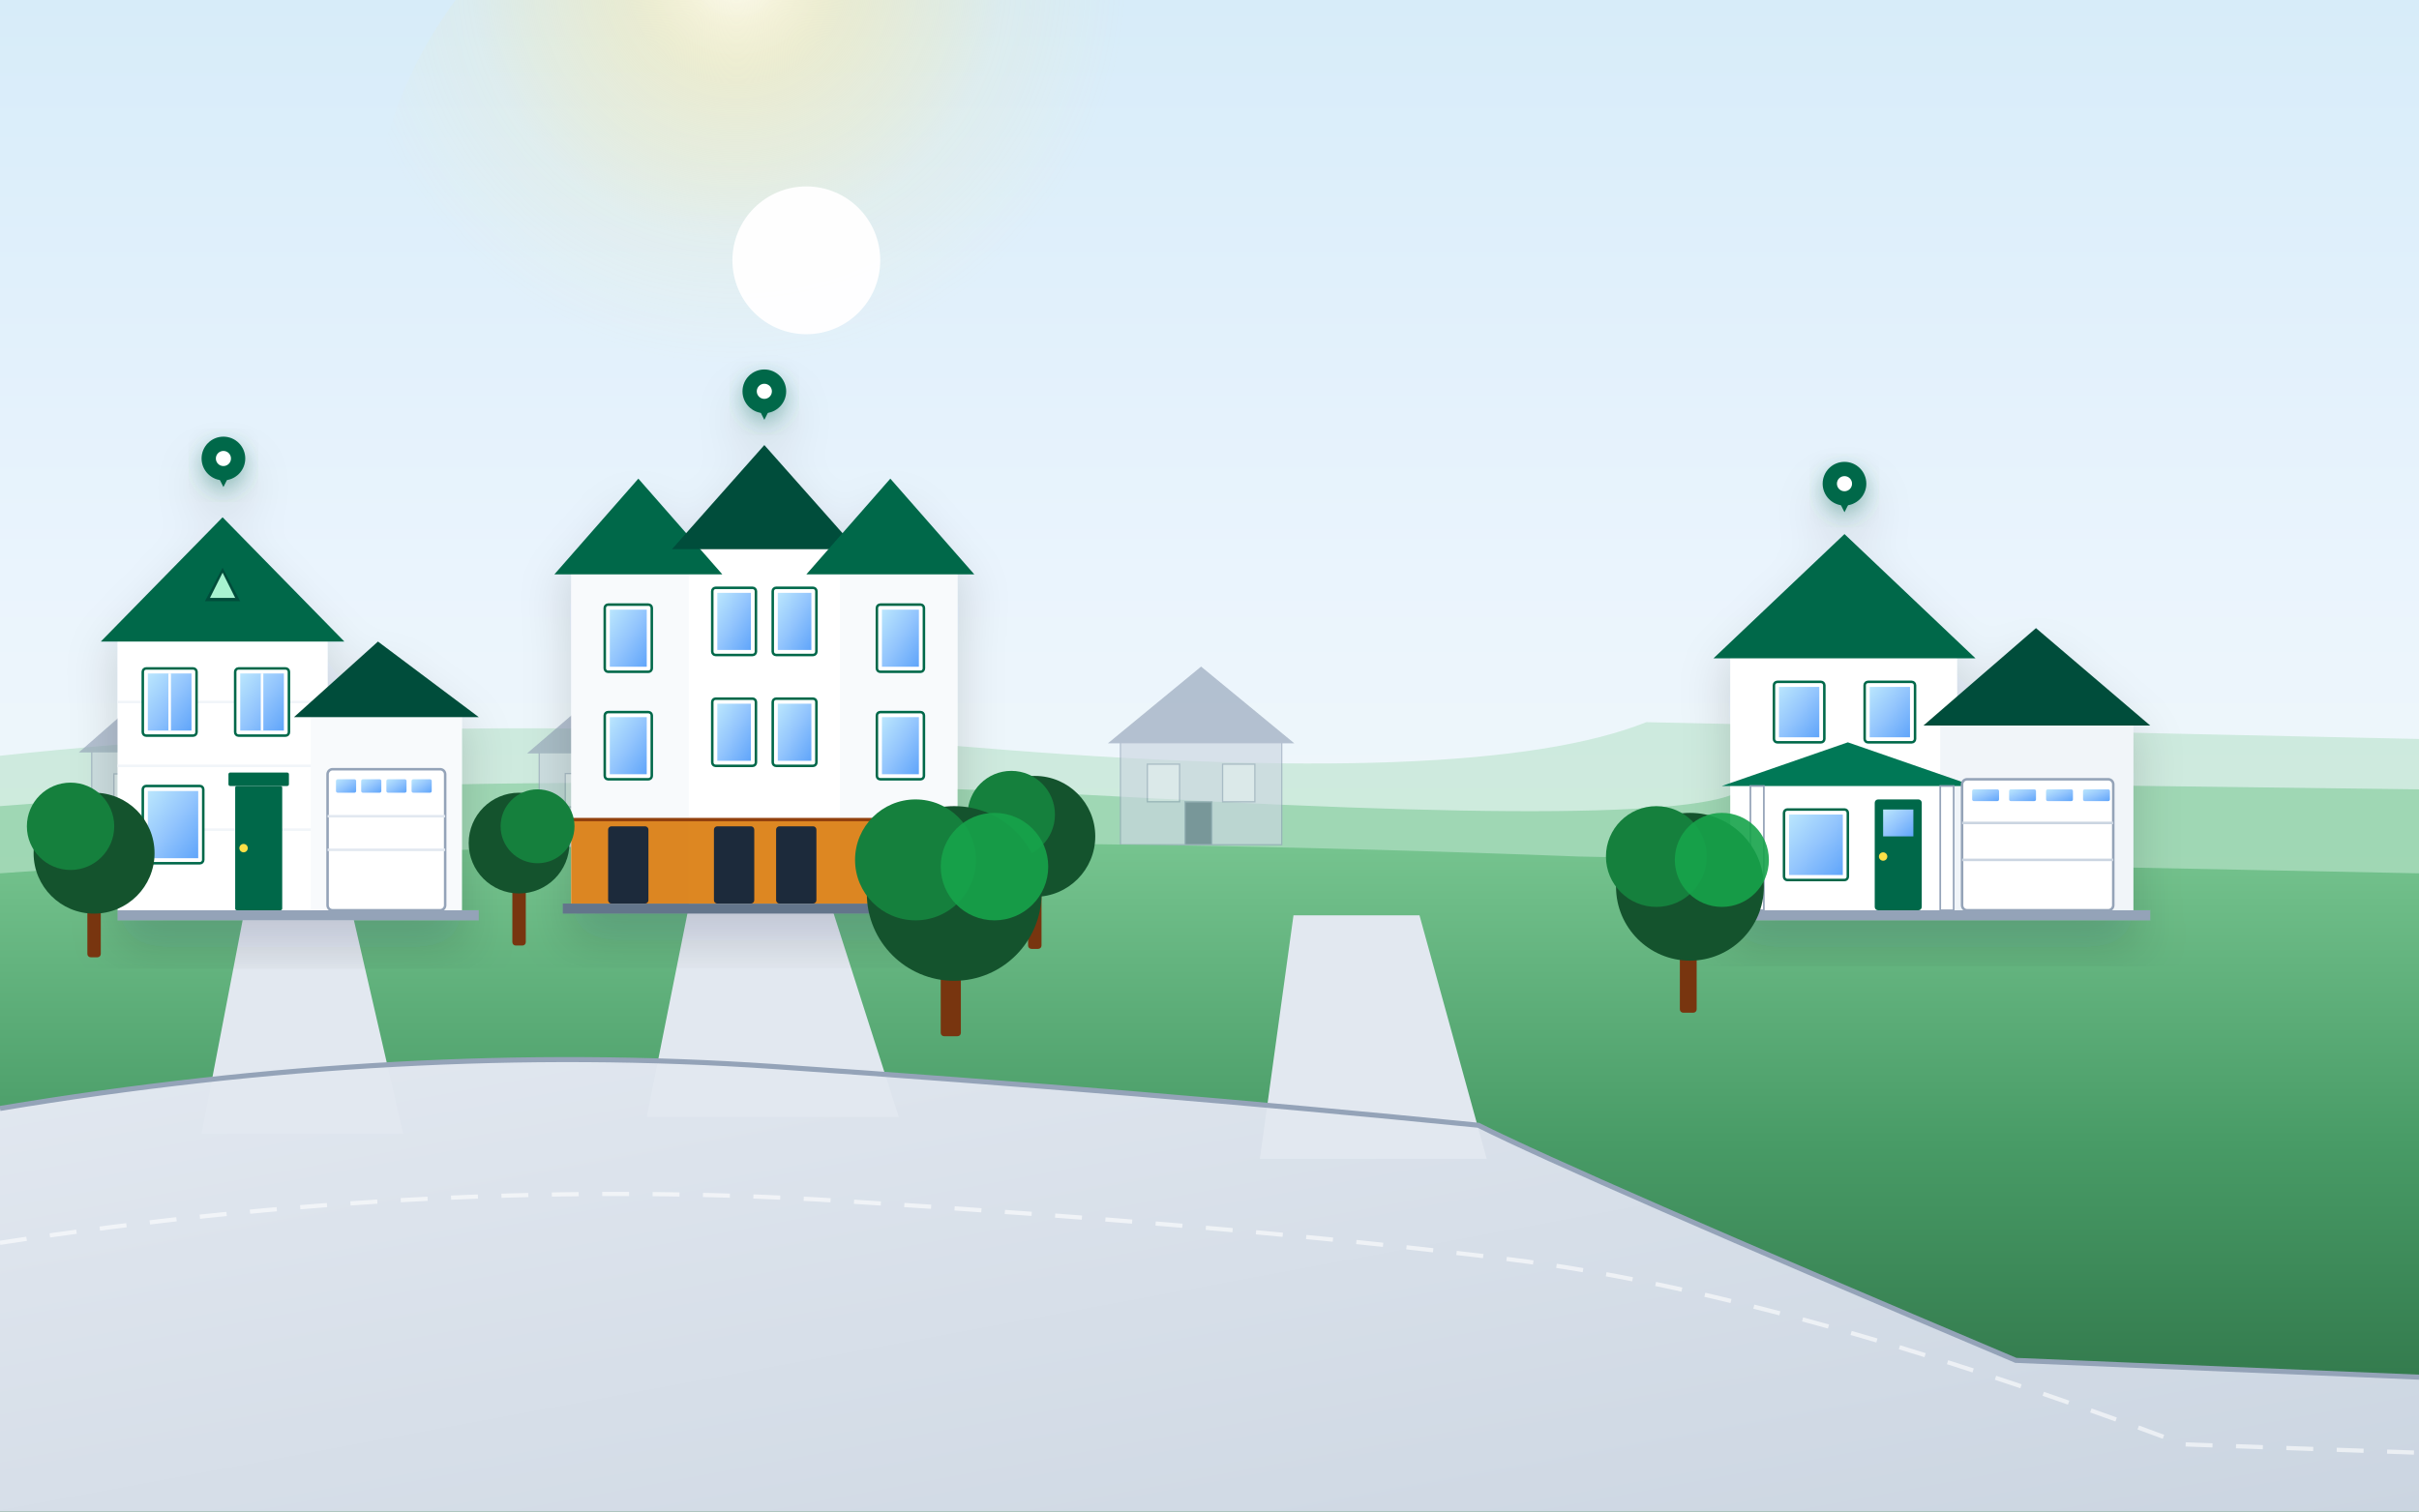
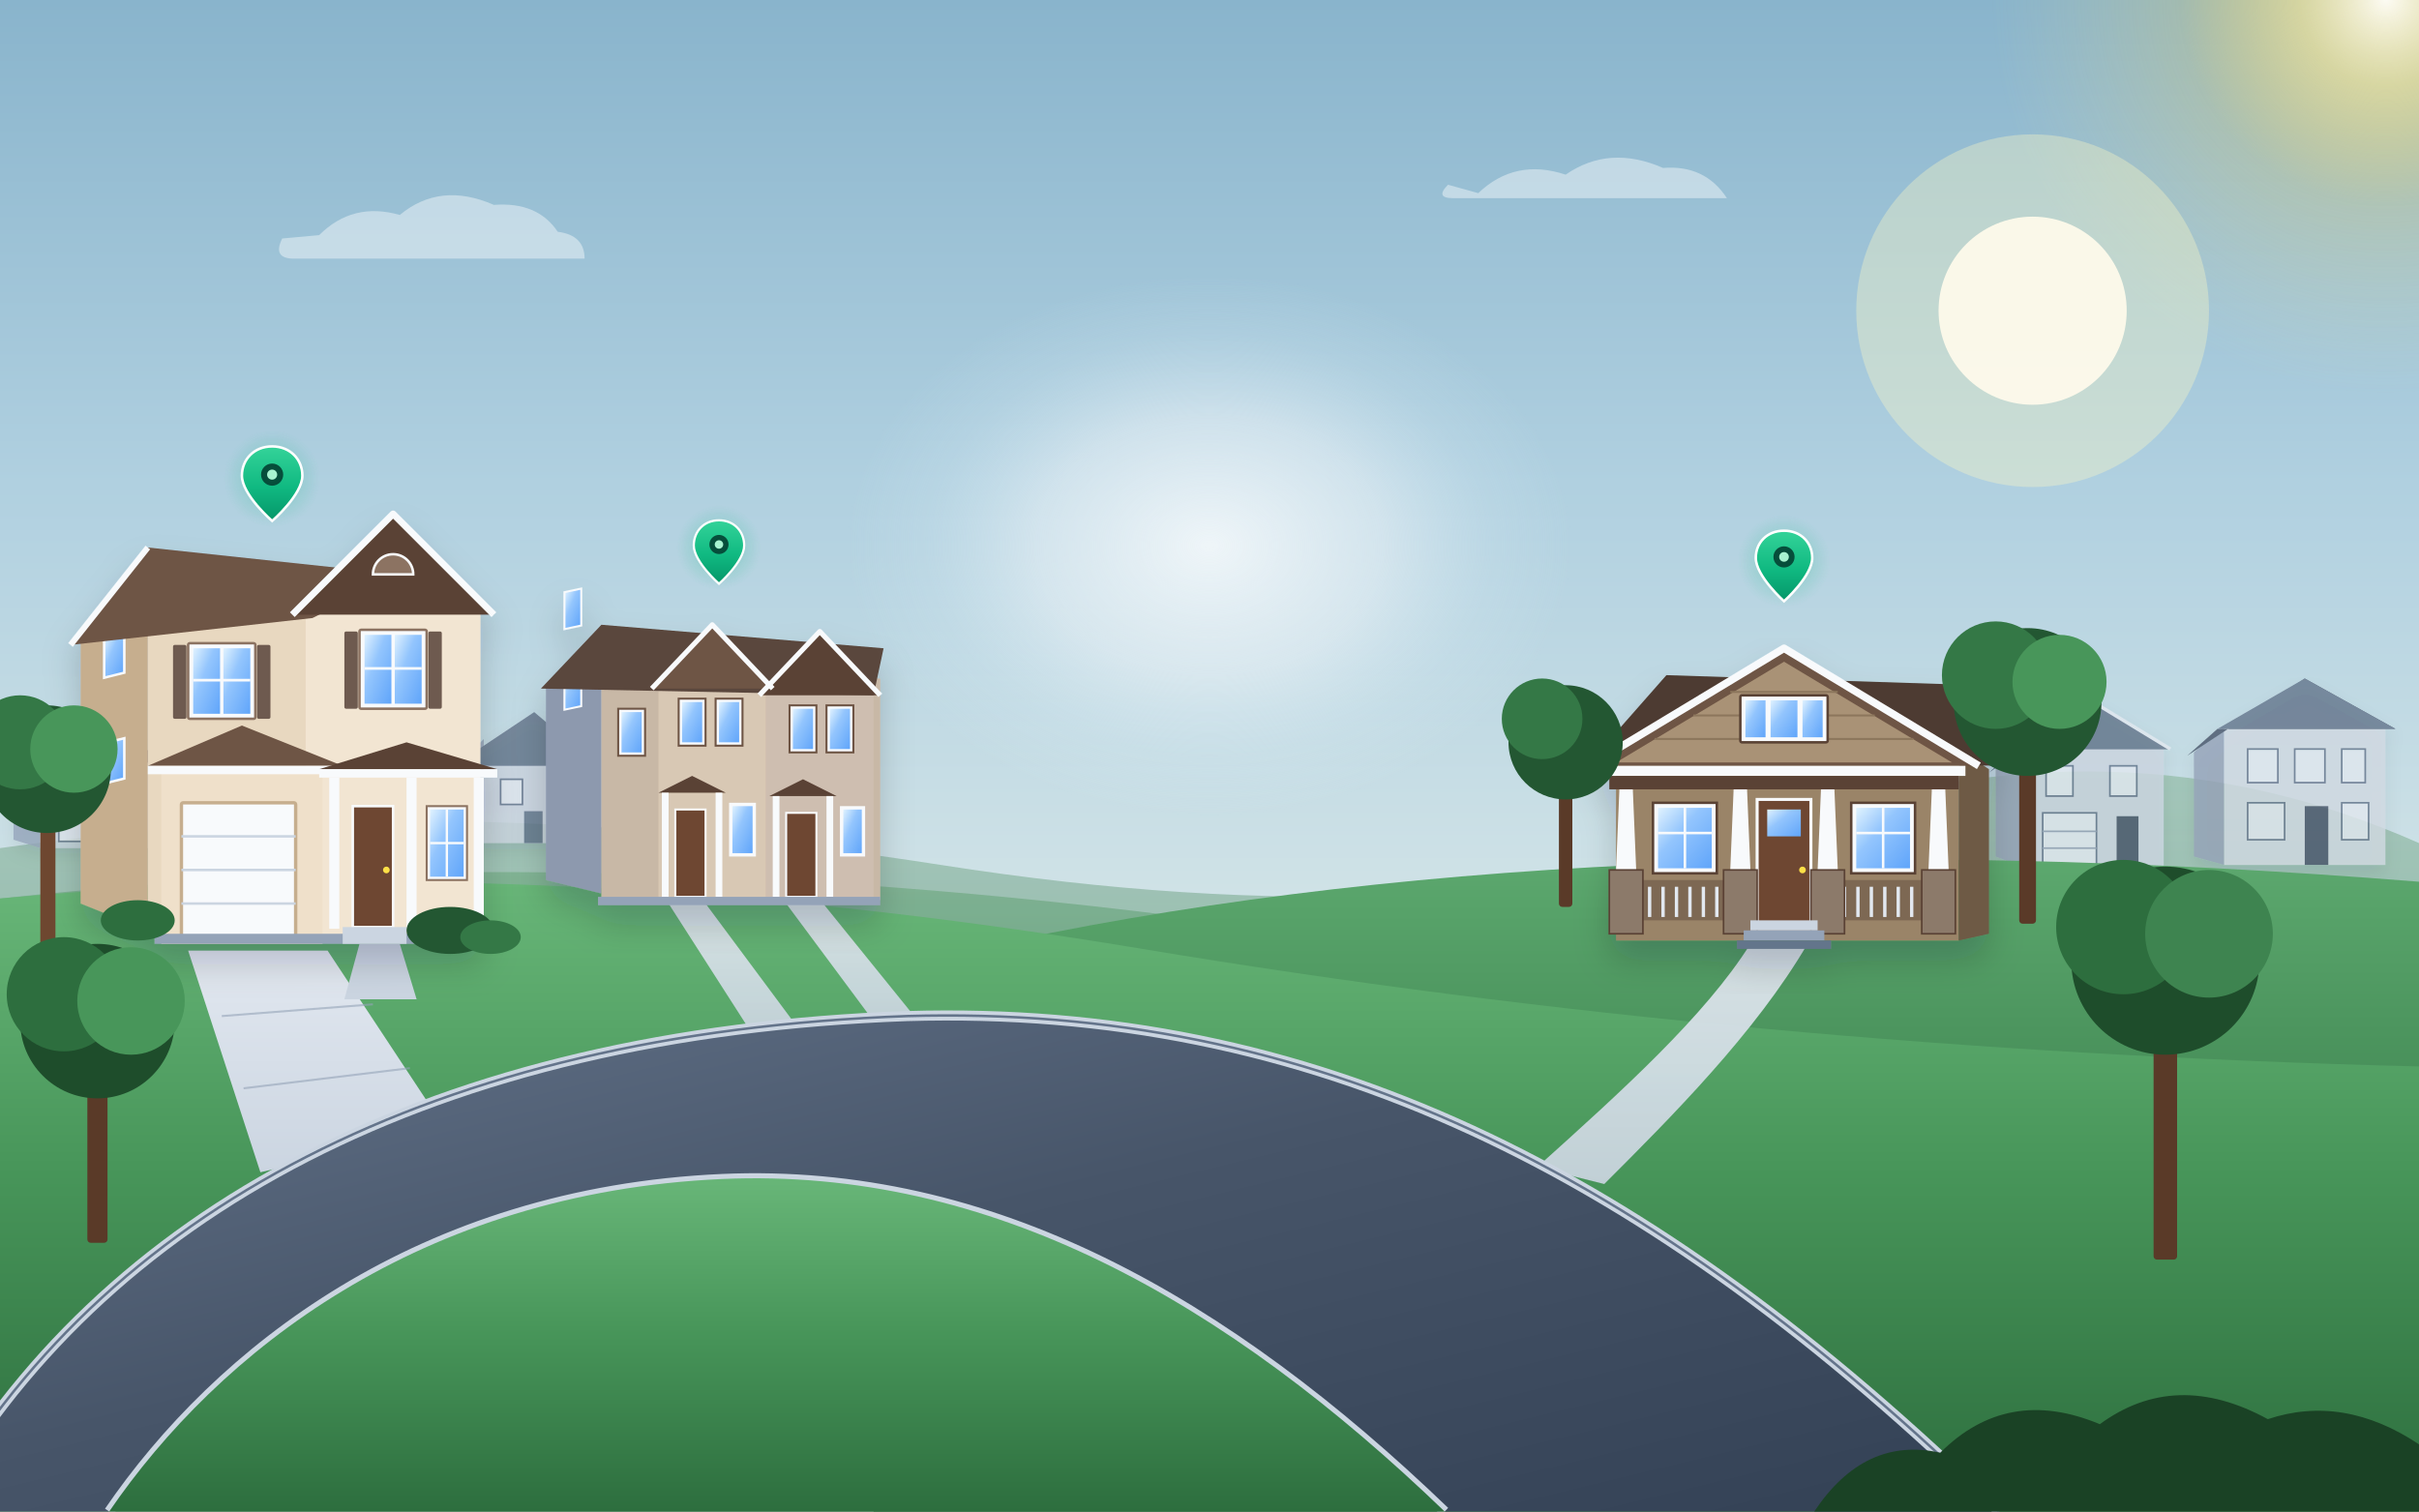
- <svg xmlns="http://www.w3.org/2000/svg" viewBox="0 0 1440 900" width="100%" height="100%" preserveAspectRatio="xMidYMid slice" style="display:block;">
+ <svg xmlns="http://www.w3.org/2000/svg" id="proptallySceneSvg" viewBox="0 0 1440 900" width="100%" height="100%" preserveAspectRatio="xMidYMid slice" style="display:block;">
+   <style>
+     @keyframes ptCloudDrift { from { transform: translateX(-14px); } to { transform: translateX(14px); } }
+     .cloud-drift-slow { animation: ptCloudDrift 46s ease-in-out infinite alternate; }
+ 
+     @keyframes ptPinPulse { 0%, 100% { opacity: 1; } 50% { opacity: 0.68; } }
+     .pin-anim-1 { animation: ptPinPulse 4.6s ease-in-out infinite; }
+     .pin-anim-2 { animation: ptPinPulse 4.6s ease-in-out infinite 0.6s; }
+     .pin-anim-3 { animation: ptPinPulse 4.6s ease-in-out infinite 1.2s; }
+ 
+     @media (prefers-reduced-motion: reduce) {
+       .cloud-drift-slow, .pin-anim-1, .pin-anim-2, .pin-anim-3 { animation: none; }
+     }
+   </style>
  <defs>
-     <linearGradient id="fullSky" x1="0" y1="0" x2="0" y2="1">
-       <stop offset="0%" stop-color="#D7ECF9" />
-       <stop offset="38%" stop-color="#EAF4FD" />
-       <stop offset="72%" stop-color="#F4FAF7" />
-       <stop offset="100%" stop-color="#E5F3EA" />
-     </linearGradient>
-     <radialGradient id="sunGlow" cx="42%" cy="17%" r="45%">
-       <stop offset="0%" stop-color="#FFFDF2" stop-opacity="0.95" />
-       <stop offset="28%" stop-color="#FEEAA3" stop-opacity="0.45" />
-       <stop offset="68%" stop-color="#FDE68A" stop-opacity="0.10" />
+     <linearGradient id="skyGradient" x1="0%" y1="0%" x2="0%" y2="100%">
+       <stop offset="0%" stop-color="#89B4CC" />
+       <stop offset="32%" stop-color="#B0D0E0" />
+       <stop offset="65%" stop-color="#D6E6E8" />
+       <stop offset="100%" stop-color="#E8EFE6" />
+     </linearGradient>
+     <radialGradient id="sunBloom" cx="84%" cy="20%" r="38%">
+       <stop offset="0%" stop-color="#FFFDF5" stop-opacity="0.98" />
+       <stop offset="22%" stop-color="#FDE68A" stop-opacity="0.65" />
+       <stop offset="52%" stop-color="#FCD34D" stop-opacity="0.22" />
      <stop offset="100%" stop-color="#FDE68A" stop-opacity="0" />
    </radialGradient>
-     <linearGradient id="groundLawn" x1="0" y1="0" x2="0" y2="1">
-       <stop offset="0%" stop-color="#76C48F" />
-       <stop offset="45%" stop-color="#489B66" />
-       <stop offset="100%" stop-color="#286940" />
-     </linearGradient>
-     <linearGradient id="asphaltRoad" x1="0" y1="0" x2="1" y2="1">
+     <radialGradient id="centerContrastHalo" cx="50%" cy="42%" r="32%">
+       <stop offset="0%" stop-color="#FFFFFF" stop-opacity="0.78" />
+       <stop offset="48%" stop-color="#F8FAFC" stop-opacity="0.45" />
+       <stop offset="78%" stop-color="#E2F1F8" stop-opacity="0.15" />
+       <stop offset="100%" stop-color="#E2F1F8" stop-opacity="0" />
+     </radialGradient>
+     <linearGradient id="distantRidgeGrad" x1="0%" y1="0%" x2="0%" y2="100%">
+       <stop offset="0%" stop-color="#94BDA8" />
+       <stop offset="100%" stop-color="#76A48D" />
+     </linearGradient>
+     <linearGradient id="midValleyGrad" x1="0%" y1="0%" x2="0%" y2="100%">
+       <stop offset="0%" stop-color="#7BB08E" />
+       <stop offset="100%" stop-color="#558E6B" />
+     </linearGradient>
+     <linearGradient id="lawnLeftGrad" x1="0%" y1="0%" x2="0%" y2="100%">
+       <stop offset="0%" stop-color="#68B678" />
+       <stop offset="45%" stop-color="#48965A" />
+       <stop offset="100%" stop-color="#2D6E3E" />
+     </linearGradient>
+     <linearGradient id="lawnRightGrad" x1="0%" y1="0%" x2="0%" y2="100%">
+       <stop offset="0%" stop-color="#5CA86E" />
+       <stop offset="50%" stop-color="#3E8450" />
+       <stop offset="100%" stop-color="#235732" />
+     </linearGradient>
+     <linearGradient id="asphaltGrad" x1="0%" y1="0%" x2="100%" y2="100%">
+       <stop offset="0%" stop-color="#64748B" />
+       <stop offset="45%" stop-color="#475569" />
+       <stop offset="100%" stop-color="#334155" />
+     </linearGradient>
+     <linearGradient id="concreteGrad" x1="0%" y1="0%" x2="0%" y2="100%">
      <stop offset="0%" stop-color="#E2E8F0" />
      <stop offset="100%" stop-color="#CBD5E1" />
    </linearGradient>
-     <linearGradient id="activeGlass" x1="0" y1="0" x2="1" y2="1">
-       <stop offset="0%" stop-color="#BAE6FD" />
-       <stop offset="50%" stop-color="#93C5FD" />
+     <linearGradient id="activeWindowGrad" x1="0%" y1="0%" x2="100%" y2="100%">
+       <stop offset="0%" stop-color="#E0F2FE" />
+       <stop offset="40%" stop-color="#93C5FD" />
      <stop offset="100%" stop-color="#60A5FA" />
    </linearGradient>
-     <filter id="focusShadow" x="-10%" y="-10%" width="120%" height="120%">
-       <feDropShadow dx="0" dy="16" stdDeviation="14" flood-color="#0F172A" flood-opacity="0.15" />
+     <linearGradient id="pinBodyGrad" x1="0%" y1="0%" x2="0%" y2="100%">
+       <stop offset="0%" stop-color="#34D399" />
+       <stop offset="55%" stop-color="#10B981" />
+       <stop offset="100%" stop-color="#059669" />
+     </linearGradient>
+     <radialGradient id="pinHaloGrad" cx="50%" cy="50%" r="50%">
+       <stop offset="0%" stop-color="#34D399" stop-opacity="0.7" />
+       <stop offset="55%" stop-color="#10B981" stop-opacity="0.25" />
+       <stop offset="100%" stop-color="#10B981" stop-opacity="0" />
+     </radialGradient>
+     <filter id="activeHouseShadow" x="-10%" y="-10%" width="120%" height="125%">
+       <feDropShadow dx="0" dy="12" stdDeviation="10" flood-color="#0F172A" flood-opacity="0.18" />
    </filter>
-     <filter id="glowPin" x="-30%" y="-30%" width="160%" height="160%">
-       <feDropShadow dx="0" dy="4" stdDeviation="6" flood-color="#00684A" flood-opacity="0.35" />
+     <filter id="neutralHouseShadow" x="-5%" y="-5%" width="110%" height="115%">
+       <feDropShadow dx="0" dy="5" stdDeviation="5" flood-color="#1E293B" flood-opacity="0.09" />
    </filter>
  </defs>
-   <rect width="1440" height="900" fill="url(#fullSky)" />
-   <circle cx="480" cy="155" r="260" fill="url(#sunGlow)" />
-   <circle cx="480" cy="155" r="44" fill="#FFFFFF" opacity="0.95" />
-   <path d="M0,450 Q280,420 580,445 T980,430 L1440,440 L1440,600 L0,600 Z" fill="#A7DCBA" opacity="0.45" />
-   <path d="M0,480 Q320,455 680,475 T1040,465 L1440,470 L1440,640 L0,640 Z" fill="#80C99A" opacity="0.6" />
-   <g id="context-neighborhood" fill="#CBD5E1" stroke="#94A3B8" stroke-width="1.2" opacity="0.65">
-     <g transform="translate(15, 375) scale(0.66)">
-       <polygon points="50,110 130,40 210,110" fill="#94A3B8" />
-       <rect x="60" y="110" width="140" height="95" />
-       <rect x="80" y="130" width="28" height="35" fill="#E2E8F0" />
-       <rect x="150" y="130" width="28" height="35" fill="#E2E8F0" />
-     </g>
-     <g transform="translate(290, 380) scale(0.62)">
-       <polygon points="40,110 110,50 180,110" fill="#94A3B8" />
-       <polygon points="170,110 220,70 270,110" fill="#64748B" />
-       <rect x="50" y="110" width="120" height="95" />
-       <rect x="170" y="110" width="90" height="95" />
-       <rect x="75" y="130" width="24" height="32" fill="#E2E8F0" />
-       <rect x="125" y="130" width="24" height="32" fill="#E2E8F0" />
-     </g>
-     <g transform="translate(635, 375) scale(0.64)">
-       <polygon points="40,105 125,35 210,105" fill="#94A3B8" />
-       <rect x="50" y="105" width="150" height="95" />
-       <rect x="75" y="125" width="30" height="35" fill="#E2E8F0" />
-       <rect x="145" y="125" width="30" height="35" fill="#E2E8F0" />
-       <rect x="110" y="160" width="25" height="40" fill="#64748B" />
-     </g>
-   </g>
-   <path d="M0,520 Q420,490 940,510 L1440,520 L1440,900 L0,900 Z" fill="url(#groundLawn)" />
-   <path d="M0,660 Q240,620 460,635 T880,670 Q940,700 1200,810 L1440,820 L1440,900 L0,900 Z" fill="url(#asphaltRoad)" />
-   <polygon points="145,545 210,545 240,675 120,675" fill="#E2E8F0" />
-   <polygon points="410,540 495,540 535,665 385,665" fill="#E2E8F0" />
-   <polygon points="770,545 845,545 885,690 750,690" fill="#E2E8F0" />
-   <path d="M0,660 Q240,620 460,635 T880,670 Q940,700 1200,810 L1440,820" stroke="#94A3B8" stroke-width="3" fill="none" />
-   <path d="M0,740 Q260,700 500,715 T900,750 T1300,860 L1440,865" stroke="#FFFFFF" stroke-width="2.5" stroke-dasharray="16 14" fill="none" opacity="0.6" />
-   <g id="highlight-sfh" filter="url(#focusShadow)">
-     <rect x="70" y="542" width="215" height="6" fill="#94A3B8" />
-     <rect x="70" y="380" width="125" height="162" fill="#FFFFFF" />
-     <line x1="70" y1="418" x2="195" y2="418" stroke="#F1F5F9" stroke-width="1.5" />
-     <line x1="70" y1="456" x2="195" y2="456" stroke="#F1F5F9" stroke-width="1.5" />
-     <line x1="70" y1="494" x2="195" y2="494" stroke="#F1F5F9" stroke-width="1.5" />
-     <rect x="185" y="425" width="90" height="117" fill="#F8FAFC" />
-     <polygon points="60,382 132.5,308 205,382" fill="#00684A" />
-     <polygon points="175,427 225,382 285,427" fill="#064E3B" />
-     <polygon points="132.5,338 122,358 143,358" fill="#064E3B" />
-     <polygon points="132.5,341 125,356 140,356" fill="#A7F3D0" />
-     <rect x="85" y="398" width="32" height="40" fill="#FFFFFF" rx="2" stroke="#00684A" stroke-width="1.5" />
-     <rect x="88" y="401" width="26" height="34" fill="url(#activeGlass)" />
-     <line x1="101" y1="401" x2="101" y2="435" stroke="#FFFFFF" stroke-width="1.5" />
-     <rect x="140" y="398" width="32" height="40" fill="#FFFFFF" rx="2" stroke="#00684A" stroke-width="1.5" />
-     <rect x="143" y="401" width="26" height="34" fill="url(#activeGlass)" />
-     <line x1="156" y1="401" x2="156" y2="435" stroke="#FFFFFF" stroke-width="1.5" />
-     <rect x="85" y="468" width="36" height="46" fill="#FFFFFF" rx="2" stroke="#00684A" stroke-width="1.5" />
-     <rect x="88" y="471" width="30" height="40" fill="url(#activeGlass)" />
-     <rect x="136" y="460" width="36" height="8" fill="#00684A" rx="1" />
-     <rect x="140" y="468" width="28" height="74" fill="#00684A" rx="1" />
-     <circle cx="145" cy="505" r="2.5" fill="#FDE047" />
-     <rect x="195" y="458" width="70" height="84" fill="#FFFFFF" rx="3" stroke="#94A3B8" stroke-width="1.5" />
-     <g fill="url(#activeGlass)">
-       <rect x="200" y="464" width="12" height="8" rx="1" />
-       <rect x="215" y="464" width="12" height="8" rx="1" />
-       <rect x="230" y="464" width="12" height="8" rx="1" />
-       <rect x="245" y="464" width="12" height="8" rx="1" />
-     </g>
-     <line x1="195" y1="486" x2="265" y2="486" stroke="#E2E8F0" stroke-width="1.5" />
-     <line x1="195" y1="506" x2="265" y2="506" stroke="#E2E8F0" stroke-width="1.5" />
-     <g filter="url(#glowPin)" transform="translate(120, 260)">
-       <rect x="0" y="0" width="26" height="26" rx="13" fill="#00684A" />
-       <circle cx="13" cy="13" r="4.5" fill="#FFFFFF" />
-       <polygon points="9,22 17,22 13,30" fill="#00684A" />
-     </g>
-   </g>
-   <g id="highlight-townhome" filter="url(#focusShadow)">
-     <rect x="335" y="538" width="240" height="6" fill="#64748B" />
-     <rect x="340" y="340" width="230" height="198" fill="#F8FAFC" />
-     <rect x="410" y="325" width="90" height="213" fill="#FFFFFF" />
-     <rect x="340" y="488" width="230" height="50" fill="#D97706" opacity="0.88" />
-     <line x1="340" y1="488" x2="570" y2="488" stroke="#92400E" stroke-width="2" />
-     <polygon points="330,342 380,285 430,342" fill="#00684A" />
-     <polygon points="400,327 455,265 510,327" fill="#064E3B" />
-     <polygon points="480,342 530,285 580,342" fill="#00684A" />
-     <rect x="360" y="360" width="28" height="40" fill="#FFFFFF" rx="2" stroke="#00684A" stroke-width="1.5" />
-     <rect x="363" y="363" width="22" height="34" fill="url(#activeGlass)" />
-     <rect x="360" y="424" width="28" height="40" fill="#FFFFFF" rx="2" stroke="#00684A" stroke-width="1.5" />
-     <rect x="363" y="427" width="22" height="34" fill="url(#activeGlass)" />
-     <rect x="424" y="350" width="26" height="40" fill="#FFFFFF" rx="2" stroke="#00684A" stroke-width="1.5" />
-     <rect x="427" y="353" width="20" height="34" fill="url(#activeGlass)" />
-     <rect x="460" y="350" width="26" height="40" fill="#FFFFFF" rx="2" stroke="#00684A" stroke-width="1.5" />
-     <rect x="463" y="353" width="20" height="34" fill="url(#activeGlass)" />
-     <rect x="424" y="416" width="26" height="40" fill="#FFFFFF" rx="2" stroke="#00684A" stroke-width="1.5" />
-     <rect x="427" y="419" width="20" height="34" fill="url(#activeGlass)" />
-     <rect x="460" y="416" width="26" height="40" fill="#FFFFFF" rx="2" stroke="#00684A" stroke-width="1.5" />
-     <rect x="463" y="419" width="20" height="34" fill="url(#activeGlass)" />
-     <rect x="522" y="360" width="28" height="40" fill="#FFFFFF" rx="2" stroke="#00684A" stroke-width="1.5" />
-     <rect x="525" y="363" width="22" height="34" fill="url(#activeGlass)" />
-     <rect x="522" y="424" width="28" height="40" fill="#FFFFFF" rx="2" stroke="#00684A" stroke-width="1.5" />
-     <rect x="525" y="427" width="22" height="34" fill="url(#activeGlass)" />
-     <rect x="362" y="492" width="24" height="46" fill="#1E293B" rx="2" />
-     <rect x="425" y="492" width="24" height="46" fill="#1E293B" rx="2" />
-     <rect x="462" y="492" width="24" height="46" fill="#1E293B" rx="2" />
-     <rect x="524" y="492" width="24" height="46" fill="#1E293B" rx="2" />
-     <g filter="url(#glowPin)" transform="translate(442, 220)">
-       <rect x="0" y="0" width="26" height="26" rx="13" fill="#00684A" />
-       <circle cx="13" cy="13" r="4.5" fill="#FFFFFF" />
-       <polygon points="9,22 17,22 13,30" fill="#00684A" />
-     </g>
-   </g>
-   <g id="highlight-craftsman" filter="url(#focusShadow)" transform="translate(330 0)">
-     <rect x="695" y="542" width="255" height="6" fill="#94A3B8" />
-     <rect x="700" y="390" width="135" height="152" fill="#FFFFFF" />
-     <rect x="825" y="430" width="115" height="112" fill="#F1F5F9" />
-     <polygon points="690,392 768,318 846,392" fill="#00684A" />
-     <polygon points="815,432 882,374 950,432" fill="#064E3B" />
-     <polygon points="695,468 770,442 845,468" fill="#047857" />
-     <rect x="712" y="468" width="8" height="74" fill="#FFFFFF" stroke="#94A3B8" stroke-width="1" />
-     <rect x="825" y="468" width="8" height="74" fill="#FFFFFF" stroke="#94A3B8" stroke-width="1" />
-     <rect x="726" y="406" width="30" height="36" fill="#FFFFFF" rx="2" stroke="#00684A" stroke-width="1.5" />
-     <rect x="729" y="409" width="24" height="30" fill="url(#activeGlass)" />
-     <rect x="780" y="406" width="30" height="36" fill="#FFFFFF" rx="2" stroke="#00684A" stroke-width="1.5" />
-     <rect x="783" y="409" width="24" height="30" fill="url(#activeGlass)" />
-     <rect x="732" y="482" width="38" height="42" fill="#FFFFFF" rx="2" stroke="#00684A" stroke-width="1.5" />
-     <rect x="735" y="485" width="32" height="36" fill="url(#activeGlass)" />
-     <rect x="786" y="476" width="28" height="66" fill="#00684A" rx="2" />
-     <rect x="791" y="482" width="18" height="16" fill="url(#activeGlass)" />
-     <circle cx="791" cy="510" r="2.5" fill="#FDE047" />
-     <rect x="838" y="464" width="90" height="78" fill="#FFFFFF" rx="3" stroke="#94A3B8" stroke-width="1.5" />
-     <g fill="url(#activeGlass)">
-       <rect x="844" y="470" width="16" height="7" rx="1" />
-       <rect x="866" y="470" width="16" height="7" rx="1" />
-       <rect x="888" y="470" width="16" height="7" rx="1" />
-       <rect x="910" y="470" width="16" height="7" rx="1" />
-     </g>
-     <line x1="838" y1="490" x2="928" y2="490" stroke="#CBD5E1" stroke-width="1.5" />
-     <line x1="838" y1="512" x2="928" y2="512" stroke="#CBD5E1" stroke-width="1.5" />
-     <g filter="url(#glowPin)" transform="translate(755, 275)">
-       <rect x="0" y="0" width="26" height="26" rx="13" fill="#00684A" />
-       <circle cx="13" cy="13" r="4.5" fill="#FFFFFF" />
-       <polygon points="9,22 17,22 13,30" fill="#00684A" />
-     </g>
-   </g>
-   <g id="landscaping-trees">
-     <rect x="52" y="530" width="8" height="40" fill="#78350F" rx="2" />
-     <circle cx="56" cy="508" r="36" fill="#14532D" />
-     <circle cx="42" cy="492" r="26" fill="#15803D" />
-     <rect x="305" y="525" width="8" height="38" fill="#78350F" rx="2" />
-     <circle cx="309" cy="502" r="30" fill="#14532D" />
-     <circle cx="320" cy="492" r="22" fill="#15803D" />
-     <rect x="612" y="525" width="8" height="40" fill="#78350F" rx="2" />
-     <circle cx="616" cy="498" r="36" fill="#14532D" />
-     <circle cx="602" cy="485" r="26" fill="#15803D" />
-     <rect x="1000" y="555" width="10" height="48" fill="#78350F" rx="2" />
-     <circle cx="1006" cy="528" r="44" fill="#14532D" />
-     <circle cx="986" cy="510" r="30" fill="#15803D" />
-     <circle cx="1025" cy="512" r="28" fill="#16A34A" opacity="0.9" />
-     <g transform="translate(-660 0)">
-       <rect x="1220" y="565" width="12" height="52" fill="#78350F" rx="2" />
-       <circle cx="1228" cy="532" r="52" fill="#14532D" />
-       <circle cx="1205" cy="512" r="36" fill="#15803D" />
-       <circle cx="1252" cy="516" r="32" fill="#16A34A" opacity="0.9" />
-     </g>
-   </g>
+   <rect width="1440" height="900" fill="url(#skyGradient)" />
+   <circle cx="1210" cy="185" r="310" fill="url(#sunBloom)" />
+   <circle cx="1210" cy="185" r="105" fill="#FEF9C3" opacity="0.35" />
+   <circle cx="1210" cy="185" r="56" fill="#FFFBEB" opacity="0.92" />
+   <g class="cloud-drift-slow" fill="#FFFFFF" opacity="0.42">
+     <path d="M190,140 Q210,120 238,128 Q262,108 294,122 Q320,120 332,138 Q348,140 348,154 L175,154 Q162,154 168,142 Z" />
+     <path d="M880,115 Q902,94 932,104 Q958,86 990,100 Q1015,98 1028,118 L865,118 Q854,118 862,110 Z" />
+   </g>
+   <path d="M0,505 Q260,468 560,515 T1060,492 T1440,502 L1440,650 L0,650 Z" fill="url(#distantRidgeGrad)" opacity="0.7" />
+   <path d="M0,535 Q340,498 720,548 T1180,520 L1440,535 L1440,680 L0,680 Z" fill="url(#midValleyGrad)" opacity="0.85" />
+   <g id="neutral-background-houses" filter="url(#neutralHouseShadow)">
+     <g id="neutral-home-1" opacity="0.78">
+       <polygon points="8,452 24,435 24,505 8,500" fill="#94A3B8" />
+       <rect x="24" y="452" width="68" height="53" fill="#CBD5E1" />
+       <polygon points="4,454 24,433 96,454" fill="#64748B" />
+       <polygon points="20,454 58,420 96,454" fill="#475569" />
+       <rect x="35" y="463" width="14" height="16" fill="#E2E8F0" stroke="#64748B" stroke-width="1" />
+       <rect x="65" y="463" width="14" height="16" fill="#E2E8F0" stroke="#64748B" stroke-width="1" />
+       <rect x="35" y="485" width="14" height="16" fill="#E2E8F0" stroke="#64748B" stroke-width="1" />
+       <rect x="66" y="484" width="12" height="21" fill="#64748B" />
+     </g>
+     <g id="neutral-home-2" opacity="0.82">
+       <polygon points="274,454 288,440 288,502 274,498" fill="#94A3B8" />
+       <rect x="288" y="454" width="64" height="48" fill="#CBD5E1" />
+       <polygon points="270,456 318,424 356,456" fill="#64748B" />
+       <rect x="298" y="464" width="13" height="15" fill="#E2E8F0" stroke="#64748B" stroke-width="1" />
+       <rect x="326" y="464" width="13" height="15" fill="#E2E8F0" stroke="#64748B" stroke-width="1" />
+       <rect x="312" y="483" width="11" height="19" fill="#64748B" />
+     </g>
+     <g id="neutral-home-6" opacity="0.82">
+       <polygon points="1188,458 1204,444 1204,516 1188,510" fill="#94A3B8" />
+       <rect x="1204" y="444" width="84" height="72" fill="#CBD5E1" />
+       <polygon points="1184,460 1246,418 1292,446 1200,446" fill="#475569" />
+       <polygon points="1200,446 1246,418 1292,446" fill="#64748B" />
+       <polyline points="1200,446 1246,418 1292,446" fill="none" stroke="#E2E8F0" stroke-width="2" />
+       <rect x="1218" y="456" width="16" height="18" fill="#E2E8F0" stroke="#64748B" stroke-width="1" />
+       <rect x="1256" y="456" width="16" height="18" fill="#E2E8F0" stroke="#64748B" stroke-width="1" />
+       <rect x="1216" y="484" width="32" height="32" fill="#E2E8F0" stroke="#64748B" stroke-width="1" />
+       <line x1="1216" y1="495" x2="1248" y2="495" stroke="#94A3B8" stroke-width="1" />
+       <line x1="1216" y1="505" x2="1248" y2="505" stroke="#94A3B8" stroke-width="1" />
+       <rect x="1260" y="486" width="13" height="30" fill="#475569" />
+     </g>
+     <g id="neutral-home-7" opacity="0.80">
+       <polygon points="1306,448 1324,432 1324,515 1306,510" fill="#94A3B8" />
+       <rect x="1324" y="432" width="96" height="83" fill="#D1D9E2" />
+       <polygon points="1302,450 1372,404 1426,434 1320,434" fill="#475569" />
+       <polygon points="1320,434 1372,404 1426,434" fill="#64748B" />
+       <rect x="1338" y="446" width="18" height="20" fill="#E2E8F0" stroke="#64748B" stroke-width="1" />
+       <rect x="1366" y="446" width="18" height="20" fill="#E2E8F0" stroke="#64748B" stroke-width="1" />
+       <rect x="1394" y="446" width="14" height="20" fill="#E2E8F0" stroke="#64748B" stroke-width="1" />
+       <rect x="1338" y="478" width="22" height="22" fill="#E2E8F0" stroke="#64748B" stroke-width="1" />
+       <rect x="1372" y="480" width="14" height="35" fill="#475569" />
+       <rect x="1394" y="478" width="16" height="22" fill="#E2E8F0" stroke="#64748B" stroke-width="1" />
+     </g>
+   </g>
+   <g fill="#CBD5E1" opacity="0.45">
+     <polygon points="1220,516 1246,516 1265,565 1235,565" />
+   </g>
+   <path d="M580,565 Q940,485 1440,525 L1440,900 L520,900 Z" fill="url(#lawnRightGrad)" />
+   <path d="M0,535 Q320,505 680,565 T1440,635 L1440,900 L0,900 Z" fill="url(#lawnLeftGrad)" />
+   <g id="active-driveways">
+     <path d="M112,566 L195,566 L265,672 L155,698 Z" fill="url(#concreteGrad)" />
+     <path d="M214,562 L238,562 L248,595 L205,595 Z" fill="#CBD5E1" />
+     <line x1="132" y1="605" x2="222" y2="598" stroke="#94A3B8" stroke-width="1.2" opacity="0.6" />
+     <line x1="145" y1="648" x2="244" y2="636" stroke="#94A3B8" stroke-width="1.2" opacity="0.6" />
+     <path d="M398,538 L420,538 L475,612 L448,616 Z" fill="url(#concreteGrad)" opacity="0.9" />
+     <path d="M468,538 L490,538 L545,606 L520,608 Z" fill="url(#concreteGrad)" opacity="0.9" />
+     <path d="M1042,562 L1076,562 C1045,615 995,665 955,705 L915,695 C965,650 1015,605 1042,562 Z" fill="url(#concreteGrad)" opacity="0.92" />
+   </g>
+   <path d="M-40,900 C60,720 260,615 540,605 C780,598 980,695 1190,900 L860,900 C730,775 590,695 430,702 C250,710 130,805 65,900 Z" fill="url(#asphaltGrad)" />
+   <path d="M-40,900 C60,720 260,615 540,605 C780,598 980,695 1190,900" fill="none" stroke="#CBD5E1" stroke-width="6" />
+   <path d="M-40,900 C60,720 260,615 540,605 C780,598 980,695 1190,900" fill="none" stroke="#64748B" stroke-width="1.5" />
+   <path d="M65,900 C130,805 250,710 430,702 C590,695 730,775 860,900" fill="none" stroke="#CBD5E1" stroke-width="6" />
+   <path d="M65,900 C130,805 250,710 430,702 C590,695 730,775 860,900 Z" fill="url(#lawnLeftGrad)" />
+   <g id="highlighted-property-1-sfh" filter="url(#activeHouseShadow)">
+     <polygon points="48,382 88,332 88,554 48,538" fill="#C6AE8E" />
+     <rect x="62" y="395" width="12" height="24" fill="url(#activeWindowGrad)" stroke="#F8FAFC" stroke-width="1.5" transform="skewY(-14)" />
+     <rect x="62" y="458" width="12" height="24" fill="url(#activeWindowGrad)" stroke="#F8FAFC" stroke-width="1.5" transform="skewY(-14)" />
+     <rect x="88" y="362" width="188" height="196" fill="#E8D8C0" />
+     <polygon points="182,362 234,312 286,362 286,558 182,558" fill="#F2E5D2" />
+     <rect x="96" y="456" width="96" height="106" fill="#EFE0CA" />
+     <polygon points="88,456 144,432 204,456" fill="#6E5444" />
+     <rect x="88" y="456" width="116" height="5" fill="#F8FAFC" />
+     <polygon points="42,384 88,326 238,342 186,368" fill="#6E5444" />
+     <polygon points="174,366 234,306 294,366" fill="#5A4234" />
+     <polyline points="174,366 234,306 294,366" fill="none" stroke="#F8FAFC" stroke-width="4" stroke-linejoin="round" />
+     <polyline points="42,384 88,326" fill="none" stroke="#F8FAFC" stroke-width="3.5" />
+     <path d="M222,342 A12,12 0 0,1 246,342 Z" fill="#8C7362" stroke="#F8FAFC" stroke-width="1.5" />
+     <rect x="103" y="384" width="8" height="44" fill="#6E5A4F" rx="1" />
+     <rect x="153" y="384" width="8" height="44" fill="#6E5A4F" rx="1" />
+     <rect x="112" y="383" width="40" height="45" fill="#F8FAFC" stroke="#8C7362" stroke-width="1.5" rx="1" />
+     <rect x="115" y="386" width="16" height="39" fill="url(#activeWindowGrad)" />
+     <rect x="133" y="386" width="16" height="39" fill="url(#activeWindowGrad)" />
+     <line x1="115" y1="405" x2="149" y2="405" stroke="#F8FAFC" stroke-width="1.6" />
+     <rect x="205" y="376" width="8" height="46" fill="#6E5A4F" rx="1" />
+     <rect x="255" y="376" width="8" height="46" fill="#6E5A4F" rx="1" />
+     <rect x="214" y="375" width="40" height="47" fill="#F8FAFC" stroke="#8C7362" stroke-width="1.5" rx="1" />
+     <rect x="217" y="378" width="16" height="41" fill="url(#activeWindowGrad)" />
+     <rect x="235" y="378" width="16" height="41" fill="url(#activeWindowGrad)" />
+     <line x1="217" y1="398" x2="251" y2="398" stroke="#F8FAFC" stroke-width="1.6" />
+     <rect x="108" y="478" width="68" height="82" fill="#F8FAFC" stroke="#C6AE8E" stroke-width="2" rx="1" />
+     <line x1="108" y1="498" x2="176" y2="498" stroke="#CBD5E1" stroke-width="1.5" />
+     <line x1="108" y1="518" x2="176" y2="518" stroke="#CBD5E1" stroke-width="1.5" />
+     <line x1="108" y1="538" x2="176" y2="538" stroke="#CBD5E1" stroke-width="1.5" />
+     <polygon points="190,458 242,442 296,458" fill="#5A4234" />
+     <rect x="190" y="458" width="106" height="5" fill="#F8FAFC" />
+     <rect x="196" y="463" width="6" height="90" fill="#F8FAFC" />
+     <rect x="242" y="463" width="6" height="90" fill="#F8FAFC" />
+     <rect x="282" y="463" width="6" height="90" fill="#F8FAFC" />
+     <rect x="210" y="480" width="24" height="72" fill="#6E4730" stroke="#F8FAFC" stroke-width="1.5" />
+     <circle cx="230" cy="518" r="2" fill="#FDE047" />
+     <rect x="254" y="480" width="24" height="44" fill="#F8FAFC" stroke="#8C7362" stroke-width="1.2" />
+     <rect x="256" y="482" width="20" height="40" fill="url(#activeWindowGrad)" />
+     <line x1="266" y1="482" x2="266" y2="522" stroke="#F8FAFC" stroke-width="1.4" />
+     <line x1="256" y1="502" x2="276" y2="502" stroke="#F8FAFC" stroke-width="1.4" />
+     <rect x="92" y="556" width="196" height="6" fill="#94A3B8" />
+     <rect x="204" y="552" width="38" height="10" fill="#CBD5E1" />
+   </g>
+   <g id="highlighted-property-2-townhomes" filter="url(#activeHouseShadow)">
+     <polygon points="325,408 358,376 358,532 325,524" fill="#8D99AE" />
+     <rect x="336" y="424" width="10" height="22" fill="url(#activeWindowGrad)" stroke="#F8FAFC" stroke-width="1.2" transform="skewY(-12)" />
+     <rect x="336" y="472" width="10" height="22" fill="url(#activeWindowGrad)" stroke="#F8FAFC" stroke-width="1.2" transform="skewY(-12)" />
+     <rect x="358" y="404" width="166" height="132" fill="#C8B8A6" />
+     <polygon points="392,408 424,376 456,408 456,536 392,536" fill="#D8C8B4" />
+     <polygon points="456,412 488,380 520,412 520,536 456,536" fill="#CEBEB0" />
+     <polygon points="322,410 358,372 526,386 520,414" fill="#5A463C" />
+     <polygon points="388,410 424,372 460,410" fill="#6E5444" />
+     <polygon points="452,414 488,376 524,414" fill="#5A4234" />
+     <polyline points="388,410 424,372 460,410" fill="none" stroke="#F8FAFC" stroke-width="3" stroke-linejoin="round" />
+     <polyline points="452,414 488,376 524,414" fill="none" stroke="#F8FAFC" stroke-width="3" stroke-linejoin="round" />
+     <rect x="368" y="422" width="16" height="28" fill="#F8FAFC" stroke="#6E5444" stroke-width="1.2" />
+     <rect x="370" y="424" width="12" height="24" fill="url(#activeWindowGrad)" />
+     <rect x="404" y="416" width="16" height="28" fill="#F8FAFC" stroke="#6E5444" stroke-width="1.2" />
+     <rect x="406" y="418" width="12" height="24" fill="url(#activeWindowGrad)" />
+     <rect x="426" y="416" width="16" height="28" fill="#F8FAFC" stroke="#6E5444" stroke-width="1.2" />
+     <rect x="428" y="418" width="12" height="24" fill="url(#activeWindowGrad)" />
+     <rect x="470" y="420" width="16" height="28" fill="#F8FAFC" stroke="#6E5444" stroke-width="1.2" />
+     <rect x="472" y="422" width="12" height="24" fill="url(#activeWindowGrad)" />
+     <rect x="492" y="420" width="16" height="28" fill="#F8FAFC" stroke="#6E5444" stroke-width="1.2" />
+     <rect x="494" y="422" width="12" height="24" fill="url(#activeWindowGrad)" />
+     <polygon points="392,472 412,462 432,472" fill="#5A4234" />
+     <rect x="394" y="472" width="4" height="62" fill="#F8FAFC" />
+     <rect x="426" y="472" width="4" height="62" fill="#F8FAFC" />
+     <rect x="402" y="482" width="18" height="52" fill="#6E4730" stroke="#F8FAFC" stroke-width="1.2" />
+     <rect x="434" y="478" width="16" height="32" fill="#F8FAFC" />
+     <rect x="436" y="480" width="12" height="28" fill="url(#activeWindowGrad)" />
+     <polygon points="458,474 478,464 498,474" fill="#5A4234" />
+     <rect x="460" y="474" width="4" height="60" fill="#F8FAFC" />
+     <rect x="492" y="474" width="4" height="60" fill="#F8FAFC" />
+     <rect x="468" y="484" width="18" height="50" fill="#6E4730" stroke="#F8FAFC" stroke-width="1.2" />
+     <rect x="500" y="480" width="15" height="30" fill="#F8FAFC" />
+     <rect x="502" y="482" width="11" height="26" fill="url(#activeWindowGrad)" />
+     <rect x="356" y="534" width="168" height="5" fill="#94A3B8" />
+   </g>
+   <g id="highlighted-property-3-craftsman" filter="url(#activeHouseShadow)">
+     <rect x="962" y="446" width="204" height="114" fill="#9A8468" />
+     <polygon points="1166,446 1184,458 1184,556 1166,560" fill="#6E5A44" />
+     <polygon points="948,452 992,402 1178,408 1192,456" fill="#4E3B30" />
+     <polygon points="946,456 1062,386 1178,456" fill="#6E5444" />
+     <polygon points="962,454 1062,394 1162,454" fill="#A99276" />
+     <line x1="985" y1="440" x2="1139" y2="440" stroke="#8C765C" stroke-width="1.2" />
+     <line x1="1008" y1="426" x2="1116" y2="426" stroke="#8C765C" stroke-width="1.2" />
+     <line x1="1030" y1="412" x2="1094" y2="412" stroke="#8C765C" stroke-width="1.2" />
+     <polyline points="946,456 1062,386 1178,456" fill="none" stroke="#F8FAFC" stroke-width="4.5" stroke-linejoin="round" />
+     <rect x="1036" y="414" width="52" height="28" fill="#F8FAFC" stroke="#5A4234" stroke-width="1.5" rx="1" />
+     <rect x="1039" y="417" width="12" height="22" fill="url(#activeWindowGrad)" />
+     <rect x="1054" y="417" width="16" height="22" fill="url(#activeWindowGrad)" />
+     <rect x="1073" y="417" width="12" height="22" fill="url(#activeWindowGrad)" />
+     <rect x="954" y="456" width="216" height="6" fill="#F8FAFC" />
+     <rect x="958" y="462" width="208" height="8" fill="#5A4234" />
+     <rect x="984" y="478" width="38" height="42" fill="#F8FAFC" stroke="#5A4234" stroke-width="1.5" />
+     <rect x="987" y="481" width="32" height="36" fill="url(#activeWindowGrad)" />
+     <line x1="1003" y1="481" x2="1003" y2="517" stroke="#F8FAFC" stroke-width="1.5" />
+     <line x1="987" y1="496" x2="1019" y2="496" stroke="#F8FAFC" stroke-width="1.5" />
+     <rect x="1102" y="478" width="38" height="42" fill="#F8FAFC" stroke="#5A4234" stroke-width="1.5" />
+     <rect x="1105" y="481" width="32" height="36" fill="url(#activeWindowGrad)" />
+     <line x1="1121" y1="481" x2="1121" y2="517" stroke="#F8FAFC" stroke-width="1.5" />
+     <line x1="1105" y1="496" x2="1137" y2="496" stroke="#F8FAFC" stroke-width="1.5" />
+     <rect x="1046" y="476" width="32" height="76" fill="#6E4730" stroke="#F8FAFC" stroke-width="1.8" />
+     <rect x="1052" y="482" width="20" height="16" fill="url(#activeWindowGrad)" />
+     <circle cx="1073" cy="518" r="2" fill="#FDE047" />
+     <rect x="974" y="524" width="62" height="24" fill="#7D6752" />
+     <g stroke="#E2E8F0" stroke-width="2">
+       <line x1="982" y1="528" x2="982" y2="546" />
+       <line x1="990" y1="528" x2="990" y2="546" />
+       <line x1="998" y1="528" x2="998" y2="546" />
+       <line x1="1006" y1="528" x2="1006" y2="546" />
+       <line x1="1014" y1="528" x2="1014" y2="546" />
+       <line x1="1022" y1="528" x2="1022" y2="546" />
+     </g>
+     <rect x="1088" y="524" width="62" height="24" fill="#7D6752" />
+     <g stroke="#E2E8F0" stroke-width="2">
+       <line x1="1098" y1="528" x2="1098" y2="546" />
+       <line x1="1106" y1="528" x2="1106" y2="546" />
+       <line x1="1114" y1="528" x2="1114" y2="546" />
+       <line x1="1122" y1="528" x2="1122" y2="546" />
+       <line x1="1130" y1="528" x2="1130" y2="546" />
+       <line x1="1138" y1="528" x2="1138" y2="546" />
+     </g>
+     <polygon points="964,470 972,470 974,518 962,518" fill="#F8FAFC" />
+     <rect x="958" y="518" width="20" height="38" fill="#8C7A6B" stroke="#5A4234" stroke-width="1" />
+     <polygon points="1032,470 1040,470 1042,518 1030,518" fill="#F8FAFC" />
+     <rect x="1026" y="518" width="20" height="38" fill="#8C7A6B" stroke="#5A4234" stroke-width="1" />
+     <polygon points="1084,470 1092,470 1094,518 1082,518" fill="#F8FAFC" />
+     <rect x="1078" y="518" width="20" height="38" fill="#8C7A6B" stroke="#5A4234" stroke-width="1" />
+     <polygon points="1150,470 1158,470 1160,518 1148,518" fill="#F8FAFC" />
+     <rect x="1144" y="518" width="20" height="38" fill="#8C7A6B" stroke="#5A4234" stroke-width="1" />
+     <rect x="1042" y="548" width="40" height="6" fill="#CBD5E1" />
+     <rect x="1038" y="554" width="48" height="6" fill="#94A3B8" />
+     <rect x="1034" y="560" width="56" height="5" fill="#64748B" />
+   </g>
+   <g id="suburban-trees-and-shrubs">
+     <rect x="24" y="485" width="9" height="82" fill="#6E4730" rx="2" />
+     <circle cx="28" cy="458" r="38" fill="#235732" />
+     <circle cx="12" cy="442" r="28" fill="#347846" />
+     <circle cx="44" cy="446" r="26" fill="#48965A" />
+     <ellipse cx="82" cy="548" rx="22" ry="12" fill="#2D6E3E" />
+     <ellipse cx="268" cy="554" rx="26" ry="14" fill="#235732" />
+     <ellipse cx="292" cy="558" rx="18" ry="10" fill="#347846" />
+     <rect x="928" y="468" width="8" height="72" fill="#5A3A28" rx="2" />
+     <circle cx="932" cy="442" r="34" fill="#235732" />
+     <circle cx="918" cy="428" r="24" fill="#347846" />
+     <rect x="1202" y="455" width="10" height="95" fill="#5A3A28" rx="2" />
+     <circle cx="1207" cy="418" r="44" fill="#235732" />
+     <circle cx="1188" cy="402" r="32" fill="#347846" />
+     <circle cx="1226" cy="406" r="28" fill="#48965A" />
+     <rect x="52" y="645" width="12" height="95" fill="#5A3A28" rx="2" />
+     <circle cx="58" cy="608" r="46" fill="#1E4D2B" />
+     <circle cx="38" cy="592" r="34" fill="#2D6E3E" />
+     <circle cx="78" cy="596" r="32" fill="#48965A" />
+     <rect x="1282" y="625" width="14" height="125" fill="#5A3A28" rx="2" />
+     <circle cx="1289" cy="572" r="56" fill="#1E4D2B" />
+     <circle cx="1264" cy="552" r="40" fill="#2D6E3E" />
+     <circle cx="1315" cy="556" r="38" fill="#3E8450" />
+     <path d="M1080,900 Q1110,855 1155,865 Q1195,825 1250,848 Q1295,815 1350,845 Q1395,830 1440,860 L1440,900 Z" fill="#1A4225" />
+   </g>
+   <g id="telemetry-badges-group">
+     <g class="pin-anim-1" transform="translate(162, 285) scale(0.6)">
+       <circle cx="0" cy="0" r="48" fill="url(#pinHaloGrad)" opacity="0.65" />
+       <path d="M0,-32 C-18,-32 -30,-19 -30,-3 C-30,16 0,42 0,42 C0,42 30,16 30,-3 C30,-19 18,-32 0,-32 Z" fill="url(#pinBodyGrad)" stroke="#FFFFFF" stroke-width="2.5" />
+       <circle cx="0" cy="-4" r="11" fill="#064E3B" />
+       <circle cx="0" cy="-4" r="5" fill="#A7F3D0" />
+     </g>
+     <g class="pin-anim-2" transform="translate(428, 326) scale(0.6)">
+       <circle cx="0" cy="0" r="42" fill="url(#pinHaloGrad)" opacity="0.65" />
+       <path d="M0,-27 C-15,-27 -25,-16 -25,-2 C-25,14 0,36 0,36 C0,36 25,14 25,-2 C25,-16 15,-27 0,-27 Z" fill="url(#pinBodyGrad)" stroke="#FFFFFF" stroke-width="2.2" />
+       <circle cx="0" cy="-3" r="9.5" fill="#064E3B" />
+       <circle cx="0" cy="-3" r="4.2" fill="#A7F3D0" />
+     </g>
+     <g class="pin-anim-3" transform="translate(1062, 334) scale(0.6)">
+       <circle cx="0" cy="0" r="46" fill="url(#pinHaloGrad)" opacity="0.65" />
+       <path d="M0,-30 C-17,-30 -28,-18 -28,-3 C-28,15 0,40 0,40 C0,40 28,15 28,-3 C28,-18 17,-30 0,-30 Z" fill="url(#pinBodyGrad)" stroke="#FFFFFF" stroke-width="2.5" />
+       <circle cx="0" cy="-4" r="10.5" fill="#064E3B" />
+       <circle cx="0" cy="-4" r="4.8" fill="#A7F3D0" />
+     </g>
+   </g>
+   <ellipse cx="720" cy="365" rx="340" ry="250" fill="url(#centerContrastHalo)" />
</svg>
